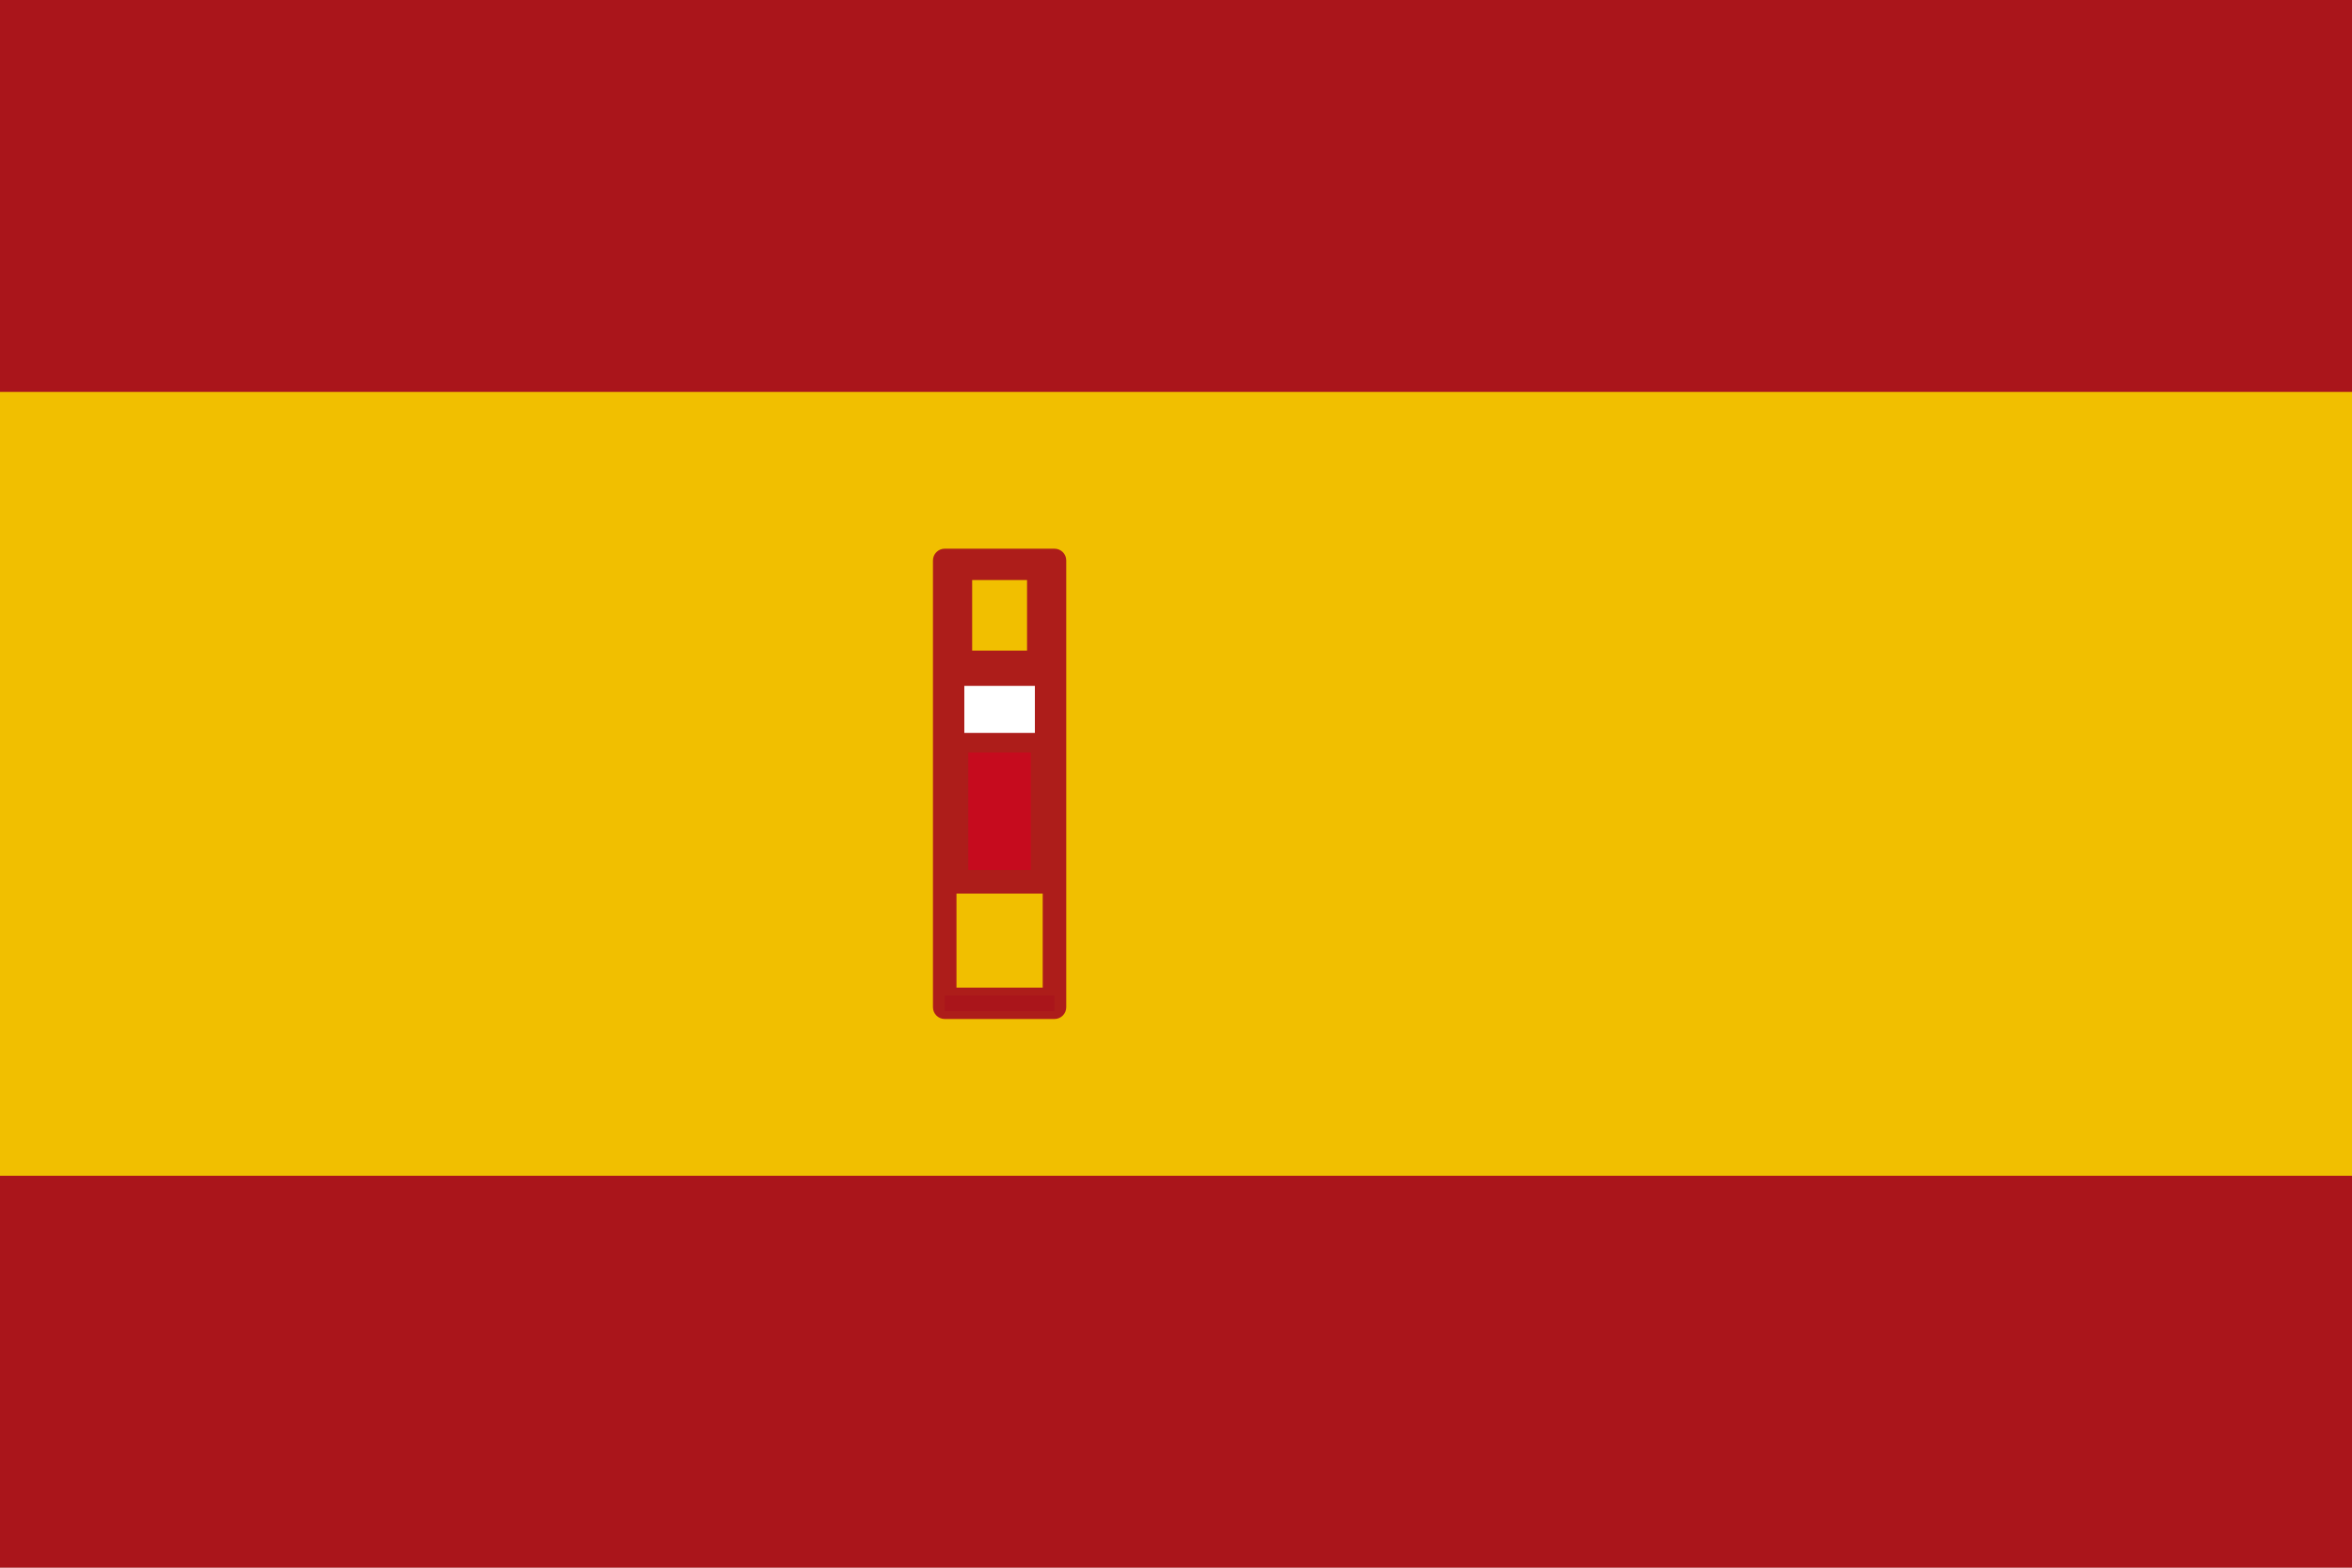
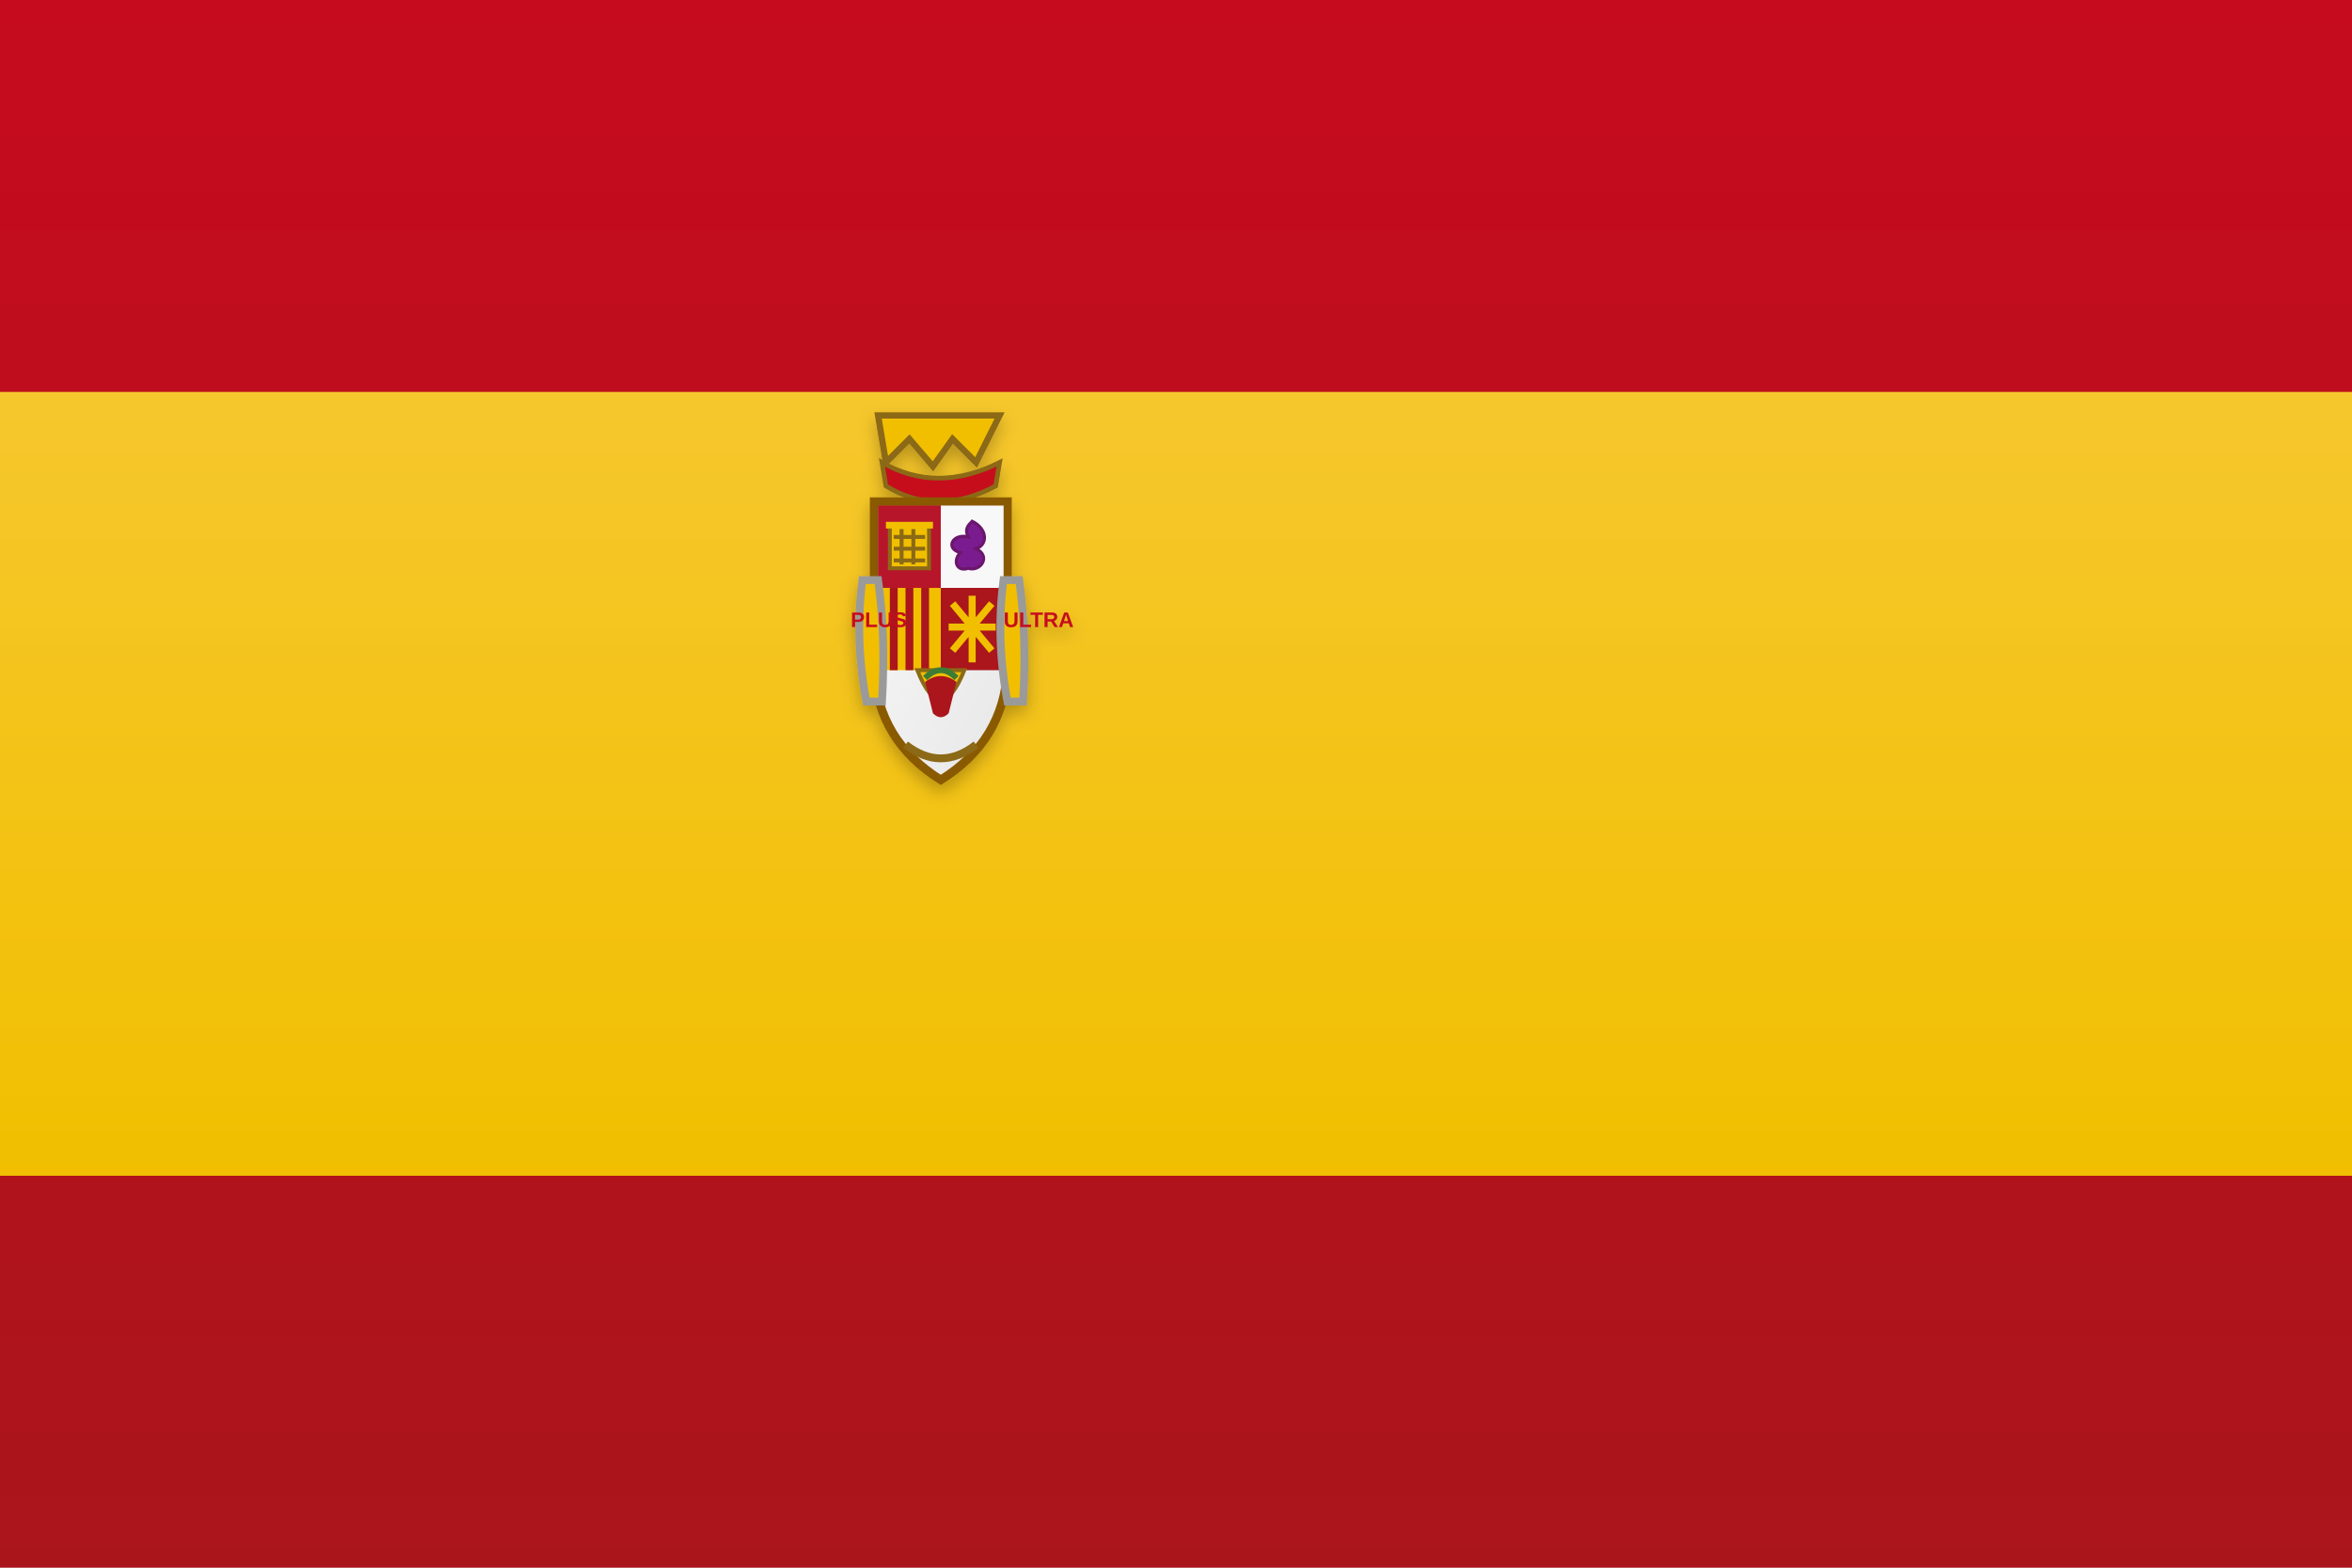
- <svg xmlns="http://www.w3.org/2000/svg" viewBox="0 0 600 400" role="img">
-   <rect width="600" height="400" fill="#AA151B" />
-   <rect y="100" width="600" height="200" fill="#F1BF00" />
-   <g transform="translate(238 140)">
-     <rect x="0" y="0" width="34" height="120" rx="3" fill="#AA151B" opacity=".95" />
-     <path d="M10 8h14v18H10z" fill="#F1BF00" />
-     <path d="M8 35h18v12H8z" fill="#fff" />
-     <path d="M9 52h16v30H9z" fill="#C60B1E" />
-     <path d="M6 88h22v24H6z" fill="#F1BF00" />
-     <path d="M3 116h28" stroke="#AA151B" stroke-width="4" />
+ <svg xmlns="http://www.w3.org/2000/svg" viewBox="0 0 600 400" role="img" aria-label="Bandera de España">
+   <defs>
+     <linearGradient id="red" x1="0" y1="0" x2="0" y2="1">
+       <stop offset="0" stop-color="#C60B1E" />
+       <stop offset="1" stop-color="#AA151B" />
+     </linearGradient>
+     <linearGradient id="gold" x1="0" y1="0" x2="0" y2="1">
+       <stop offset="0" stop-color="#F6C72D" />
+       <stop offset="1" stop-color="#F1BF00" />
+     </linearGradient>
+     <linearGradient id="shield" x1="0" y1="0" x2="1" y2="1">
+       <stop offset="0" stop-color="#F8F8F8" />
+       <stop offset="1" stop-color="#E7E7E7" />
+     </linearGradient>
+     <filter id="shadow" x="-40%" y="-20%" width="180%" height="140%">
+       <feDropShadow dx="0" dy="2" stdDeviation="2" flood-opacity=".25" />
+     </filter>
+   </defs>
+   <rect width="600" height="400" fill="url(#red)" />
+   <rect y="100" width="600" height="200" fill="url(#gold)" />
+   <g transform="translate(218 106)" filter="url(#shadow)">
+     <path d="M37 0 L31 12 L25 6 L20 13 L14 6 L8 12 L6 0 Z" fill="#F1BF00" stroke="#8B6914" stroke-width="1.6" />
+     <path d="M7 12 Q21 20 37 12 L36 18 Q21 26 8 18 Z" fill="#C60B1E" stroke="#8B6914" stroke-width="1.2" />
+     <path d="M5 22 H39 V65 Q38 83 22 93 Q6 83 5 65 Z" fill="url(#shield)" stroke="#8A5A00" stroke-width="2.2" />
+     <path d="M6 23 H22 V44 H6 Z" fill="#B7182B" />
+     <path d="M9 28 H19 V39 H9 Z" fill="#F1BF00" stroke="#8B6914" stroke-width="1" />
+     <path d="M10 31 H18 M10 34 H18 M10 37 H18" stroke="#8B6914" stroke-width="1" />
+     <path d="M12 29 V38 M15 29 V38" stroke="#8B6914" stroke-width="1" />
+     <path d="M8 28 H20" stroke="#F1BF00" stroke-width="1.7" />
+     <path d="M22 23 H38 V44 H22 Z" fill="#F8F8F8" />
+     <path d="M30 27 C34 29 34 33 31 34 C35 36 32 40 29 39 C26 40 25 37 27 35 C23 34 25 30 29 31 C28 29 29 28 30 27 Z" fill="#7A1F8F" stroke="#6B176D" stroke-width=".8" />
+     <path d="M6 44 H22 V65 H6 Z" fill="#F1BF00" />
+     <path d="M9 44 H11 V65 H9 Z M13 44 H15 V65 H13 Z M17 44 H19 V65 H17 Z" fill="#AA151B" />
+     <path d="M22 44 H38 V65 H22 Z" fill="#AA151B" />
+     <path d="M30 46 V63 M24 54 H36 M25 48 L35 60 M35 48 L25 60" stroke="#F1BF00" stroke-width="1.8" fill="none" />
+     <path d="M16 65 H28 Q22 80 16 65 Z" fill="#F1BF00" stroke="#8B6914" stroke-width="1" />
+     <path d="M18 68 Q22 65 26 68 L24 76 Q22 78 20 76 Z" fill="#AA151B" />
+     <path d="M18 67 Q22 63 26 67" fill="none" stroke="#3D7B35" stroke-width="1.5" />
+     <g stroke="#9A9A9A" stroke-width="2" fill="#F1BF00">
+       <path d="M2 42 Q0 57 3 73 H7 Q8 56 6 42 Z" />
+       <path d="M38 42 Q36 57 39 73 H43 Q44 56 42 42 Z" />
+     </g>
+     <g font-family="Arial, sans-serif" font-size="5.4" font-weight="700" fill="#C60B1E">
+       <text x="-1" y="54">PLUS</text>
+       <text x="38" y="54">ULTRA</text>
+     </g>
+     <path d="M13 84 Q22 91 31 84" fill="none" stroke="#8B6914" stroke-width="2" />
  </g>
</svg>
